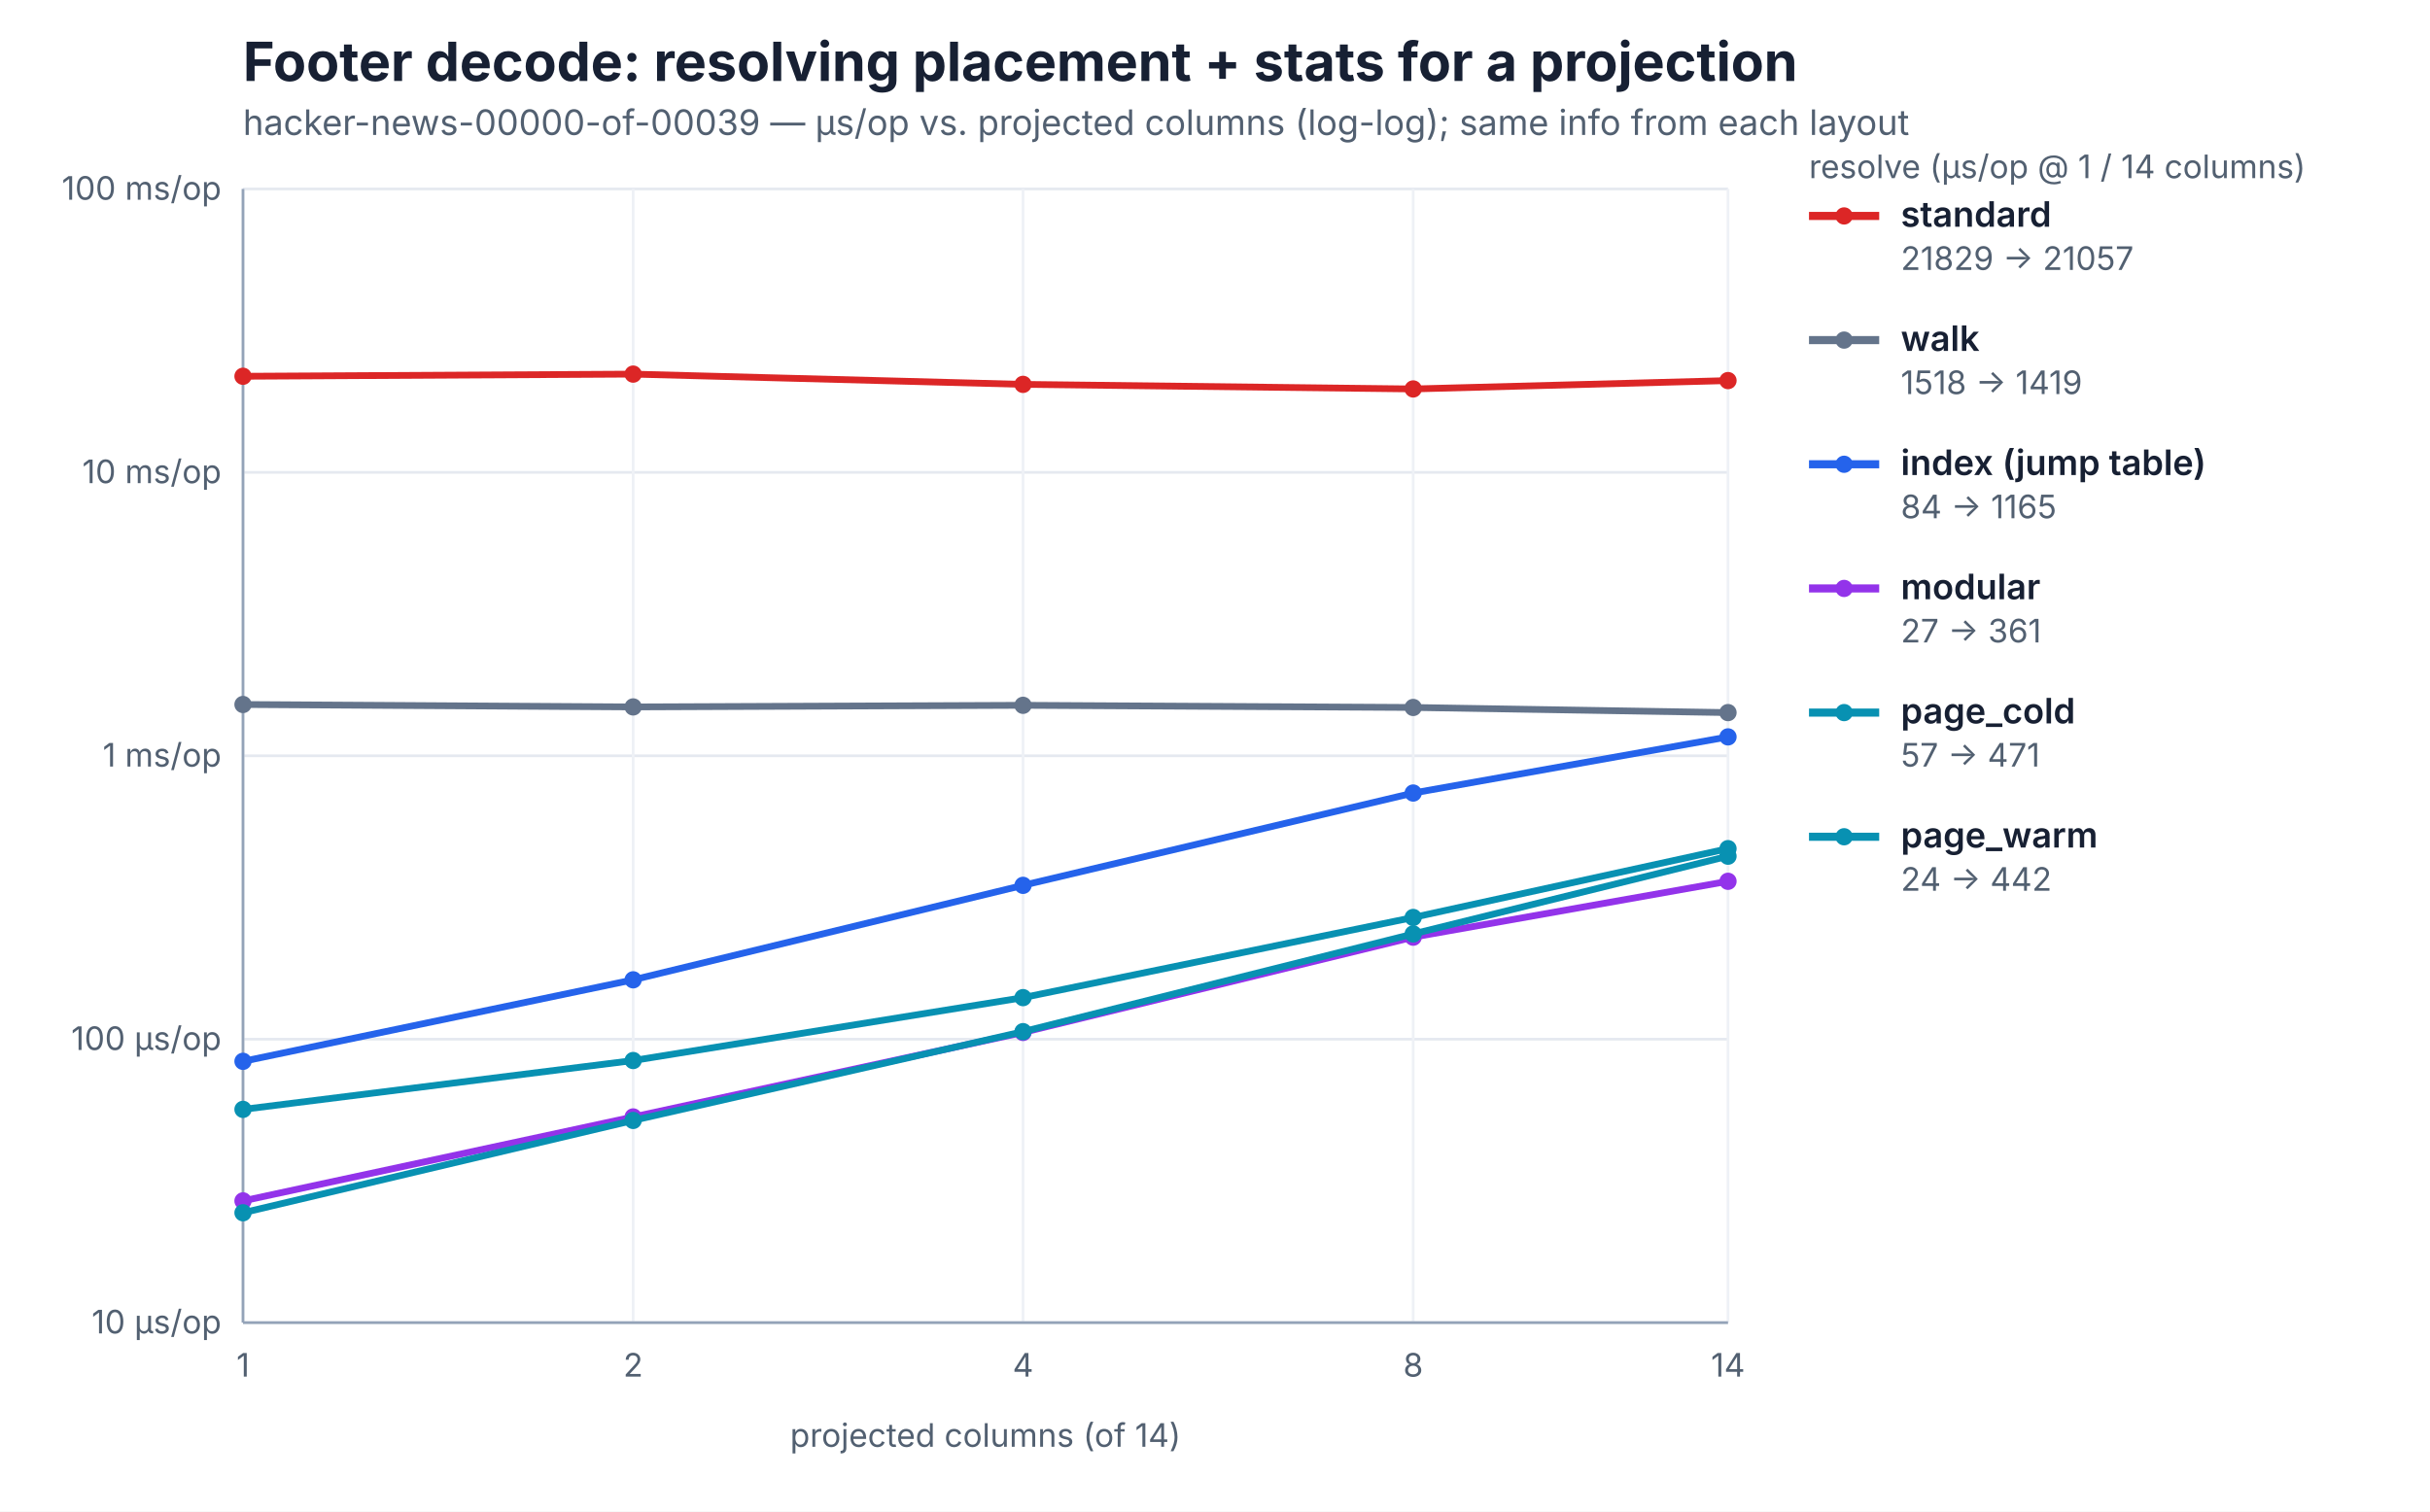
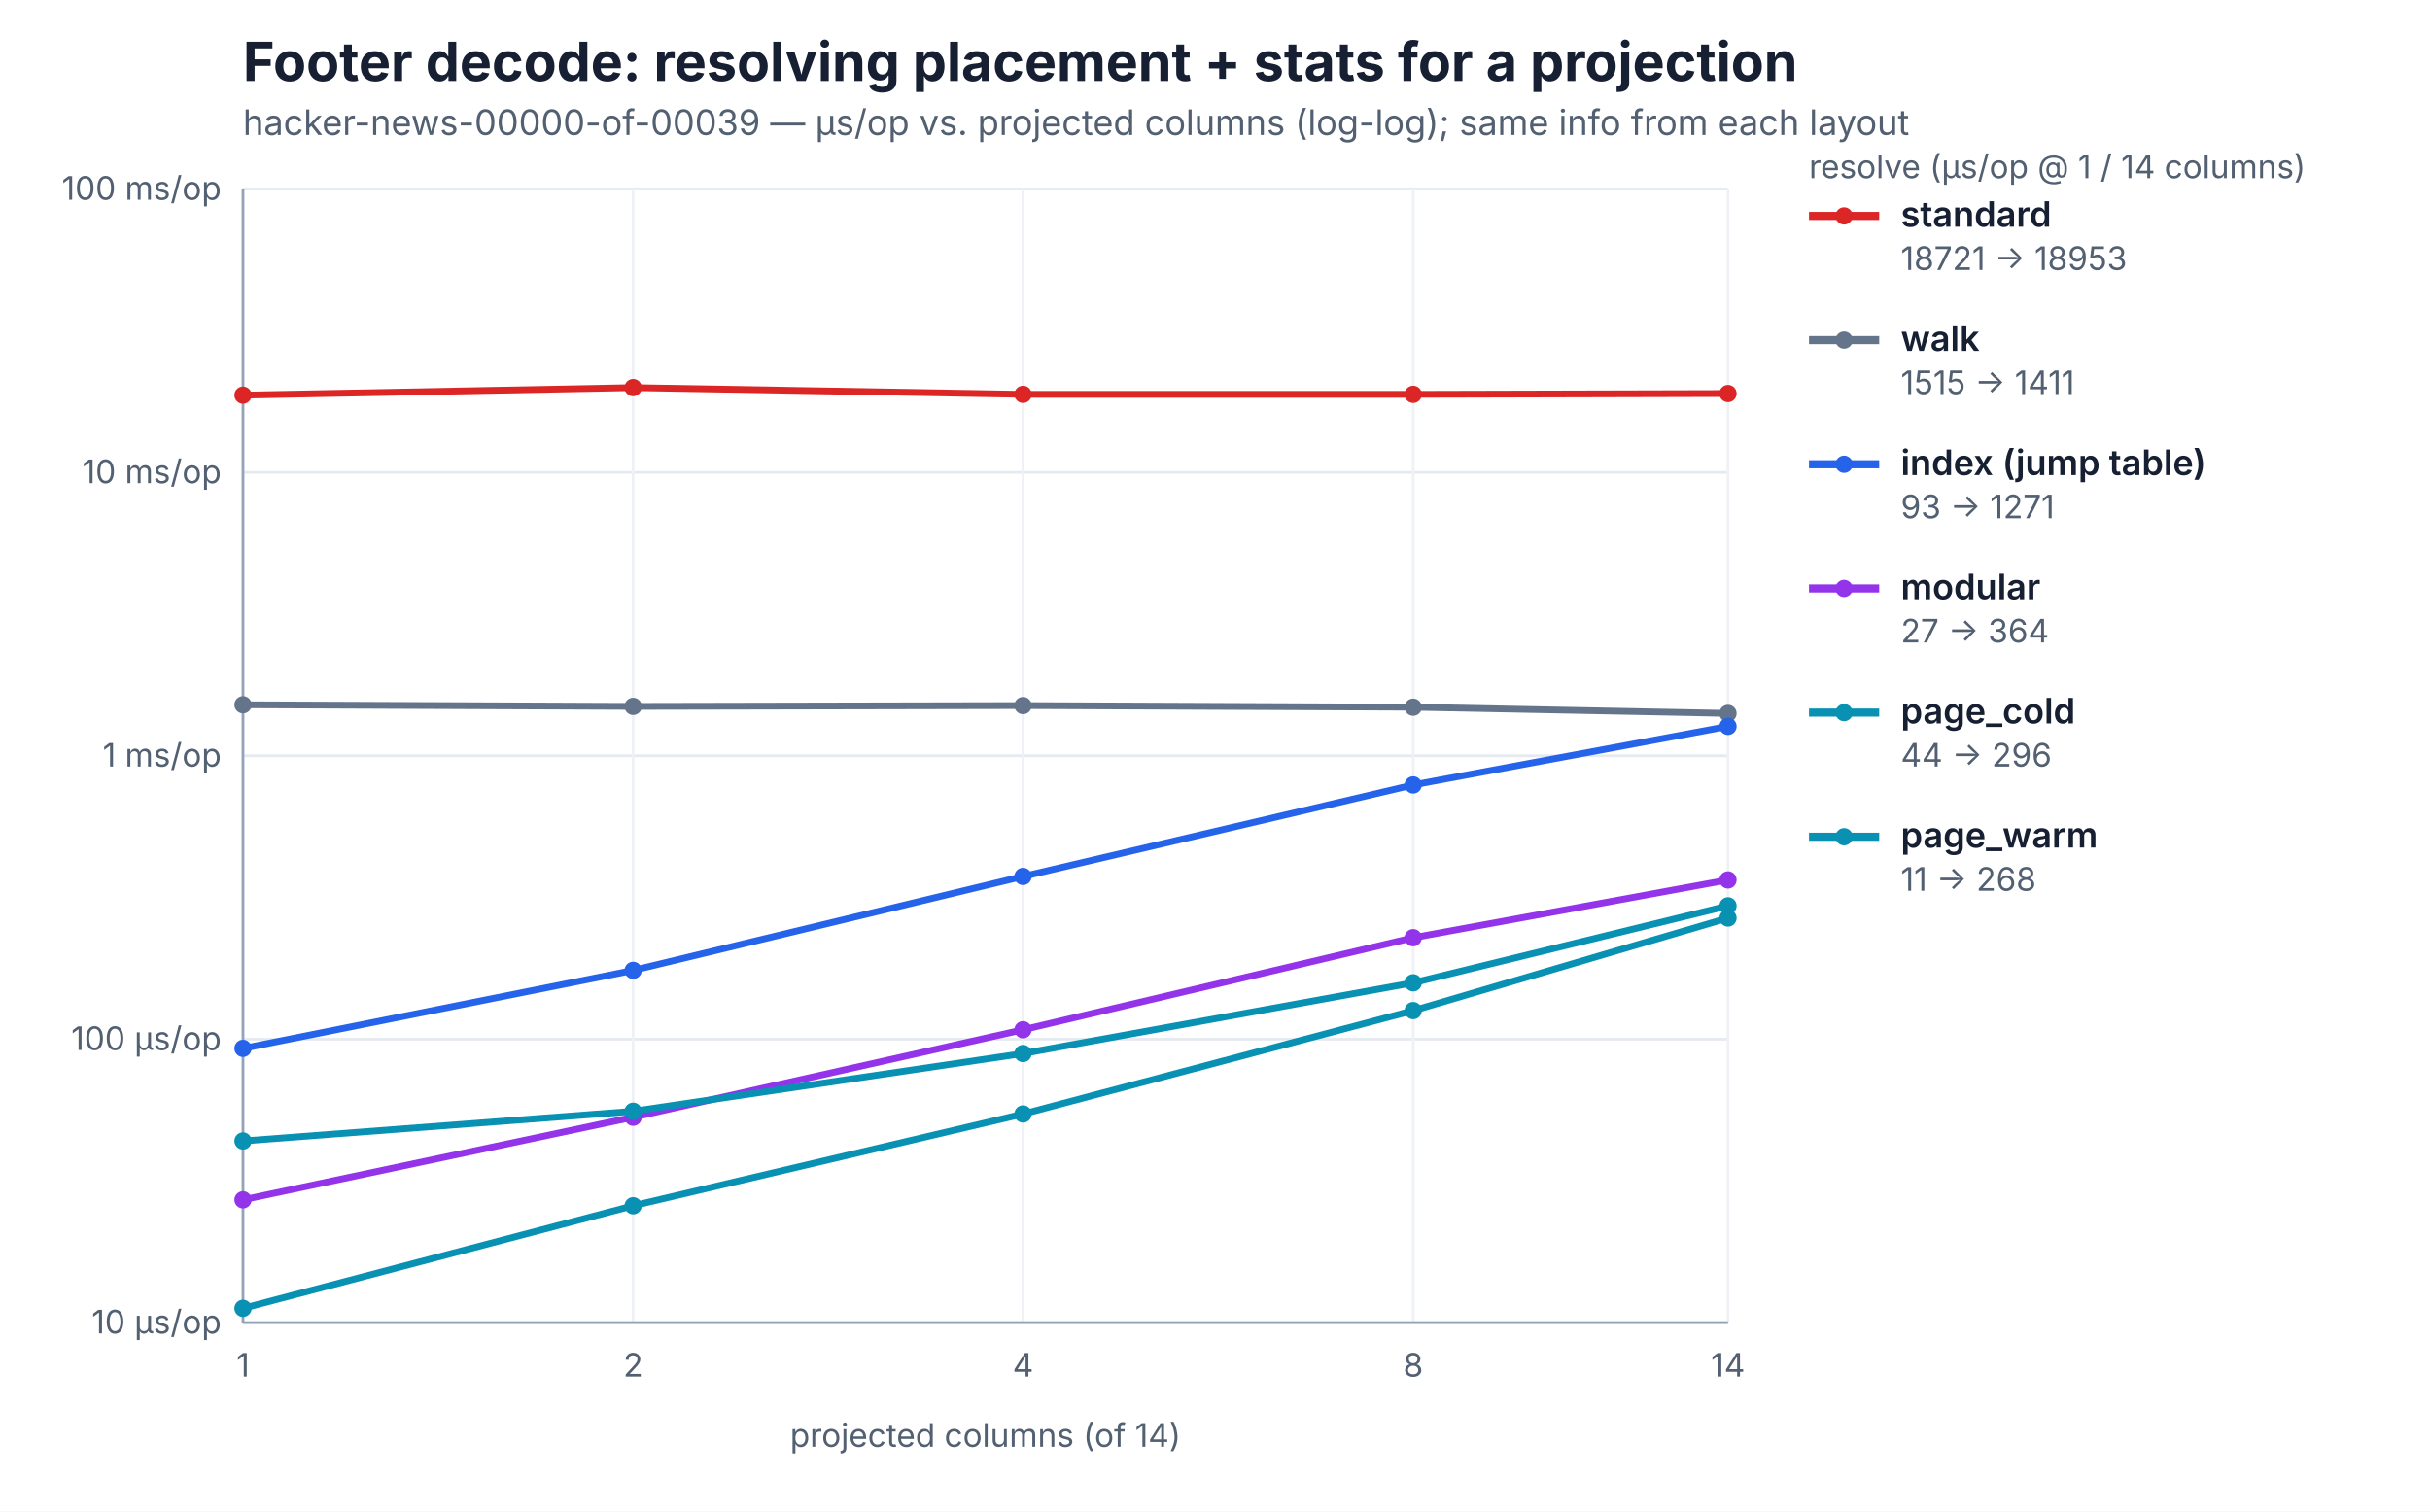
<svg xmlns="http://www.w3.org/2000/svg" width="900" height="560" viewBox="0 0 900 560">
  <rect width="100%" height="100%" fill="#ffffff" />
  <style>text{font-family:system-ui,-apple-system,sans-serif;fill:#172033}.title{font-size:20px;font-weight:700}.sub{font-size:13px;fill:#526071}.ax{font-size:12px;fill:#526071}.leg{font-size:13px;font-weight:600}</style>
  <text class="title" x="90" y="30">Footer decode: resolving placement + stats for a projection</text>
  <text class="sub" x="90" y="50">hacker-news-00000-of-00039  —  µs/op vs. projected columns (log-log); same info from each layout</text>
  <line x1="90" y1="490.0" x2="640" y2="490.0" stroke="#e5e9f0" />
  <text class="ax" x="82" y="494.0" text-anchor="end">10 µs/op</text>
  <line x1="90" y1="385.0" x2="640" y2="385.0" stroke="#e5e9f0" />
  <text class="ax" x="82" y="389.0" text-anchor="end">100 µs/op</text>
  <line x1="90" y1="280.0" x2="640" y2="280.0" stroke="#e5e9f0" />
  <text class="ax" x="82" y="284.0" text-anchor="end">1 ms/op</text>
  <line x1="90" y1="175.0" x2="640" y2="175.0" stroke="#e5e9f0" />
  <text class="ax" x="82" y="179.0" text-anchor="end">10 ms/op</text>
  <line x1="90" y1="70.0" x2="640" y2="70.0" stroke="#e5e9f0" />
  <text class="ax" x="82" y="74.0" text-anchor="end">100 ms/op</text>
  <line x1="90.0" y1="70" x2="90.0" y2="490" stroke="#eef1f6" />
  <text class="ax" x="90.0" y="510" text-anchor="middle">1</text>
  <line x1="234.5" y1="70" x2="234.5" y2="490" stroke="#eef1f6" />
  <text class="ax" x="234.5" y="510" text-anchor="middle">2</text>
  <line x1="378.9" y1="70" x2="378.9" y2="490" stroke="#eef1f6" />
  <text class="ax" x="378.9" y="510" text-anchor="middle">4</text>
  <line x1="523.4" y1="70" x2="523.4" y2="490" stroke="#eef1f6" />
  <text class="ax" x="523.4" y="510" text-anchor="middle">8</text>
  <line x1="640.0" y1="70" x2="640.0" y2="490" stroke="#eef1f6" />
  <text class="ax" x="640.0" y="510" text-anchor="middle">14</text>
  <text class="ax" x="365.0" y="536" text-anchor="middle">projected columns (of 14)</text>
  <line x1="90" y1="70" x2="90" y2="490" stroke="#94a3b8" />
  <line x1="90" y1="490" x2="640" y2="490" stroke="#94a3b8" />
-   <polyline points="90.0,139.4 234.5,138.6 378.9,142.4 523.4,144.1 640.0,141.0" fill="none" stroke="#dc2626" stroke-width="2.5" />
-   <circle cx="90.0" cy="139.4" r="3.2" fill="#dc2626" />
-   <circle cx="234.5" cy="138.6" r="3.2" fill="#dc2626" />
-   <circle cx="378.9" cy="142.4" r="3.2" fill="#dc2626" />
-   <circle cx="523.4" cy="144.1" r="3.2" fill="#dc2626" />
-   <circle cx="640.0" cy="141.0" r="3.2" fill="#dc2626" />
-   <polyline points="90.0,261.0 234.5,261.9 378.9,261.3 523.4,262.1 640.0,264.0" fill="none" stroke="#64748b" stroke-width="2.5" />
-   <circle cx="90.0" cy="261.0" r="3.2" fill="#64748b" />
-   <circle cx="234.5" cy="261.9" r="3.2" fill="#64748b" />
-   <circle cx="378.9" cy="261.3" r="3.2" fill="#64748b" />
-   <circle cx="523.4" cy="262.1" r="3.2" fill="#64748b" />
-   <circle cx="640.0" cy="264.0" r="3.2" fill="#64748b" />
-   <polyline points="90.0,393.2 234.5,363.0 378.9,328.0 523.4,293.8 640.0,273.0" fill="none" stroke="#2563eb" stroke-width="2.5" />
-   <circle cx="90.0" cy="393.2" r="3.2" fill="#2563eb" />
-   <circle cx="234.5" cy="363.0" r="3.2" fill="#2563eb" />
-   <circle cx="378.9" cy="328.0" r="3.2" fill="#2563eb" />
-   <circle cx="523.4" cy="293.8" r="3.2" fill="#2563eb" />
-   <circle cx="640.0" cy="273.0" r="3.2" fill="#2563eb" />
-   <polyline points="90.0,444.9 234.5,413.8 378.9,382.5 523.4,347.2 640.0,326.5" fill="none" stroke="#9333ea" stroke-width="2.5" />
-   <circle cx="90.0" cy="444.9" r="3.2" fill="#9333ea" />
-   <circle cx="234.5" cy="413.8" r="3.2" fill="#9333ea" />
-   <circle cx="378.9" cy="382.5" r="3.2" fill="#9333ea" />
-   <circle cx="523.4" cy="347.2" r="3.2" fill="#9333ea" />
-   <circle cx="640.0" cy="326.5" r="3.2" fill="#9333ea" />
-   <polyline points="90.0,411.0 234.5,392.9 378.9,369.6 523.4,339.9 640.0,314.4" fill="none" stroke="#0891b2" stroke-width="2.5" />
-   <circle cx="90.0" cy="411.0" r="3.2" fill="#0891b2" />
-   <circle cx="234.5" cy="392.9" r="3.2" fill="#0891b2" />
-   <circle cx="378.9" cy="369.6" r="3.2" fill="#0891b2" />
-   <circle cx="523.4" cy="339.9" r="3.2" fill="#0891b2" />
-   <circle cx="640.0" cy="314.4" r="3.2" fill="#0891b2" />
-   <polyline points="90.0,449.3 234.5,415.1 378.9,382.2 523.4,346.0 640.0,317.2" fill="none" stroke="#0891b2" stroke-width="2.5" />
-   <circle cx="90.0" cy="449.3" r="3.2" fill="#0891b2" />
-   <circle cx="234.5" cy="415.1" r="3.2" fill="#0891b2" />
-   <circle cx="378.9" cy="382.2" r="3.2" fill="#0891b2" />
-   <circle cx="523.4" cy="346.0" r="3.2" fill="#0891b2" />
-   <circle cx="640.0" cy="317.2" r="3.2" fill="#0891b2" />
+   <polyline points="90.0,146.4 234.5,143.6 378.9,146.1 523.4,146.1 640.0,145.8" fill="none" stroke="#dc2626" stroke-width="2.5" />
+   <circle cx="90.0" cy="146.4" r="3.2" fill="#dc2626" />
+   <circle cx="234.5" cy="143.6" r="3.2" fill="#dc2626" />
+   <circle cx="378.9" cy="146.1" r="3.2" fill="#dc2626" />
+   <circle cx="523.4" cy="146.1" r="3.2" fill="#dc2626" />
+   <circle cx="640.0" cy="145.8" r="3.2" fill="#dc2626" />
+   <polyline points="90.0,261.1 234.5,261.7 378.9,261.4 523.4,262.0 640.0,264.3" fill="none" stroke="#64748b" stroke-width="2.5" />
+   <circle cx="90.0" cy="261.1" r="3.2" fill="#64748b" />
+   <circle cx="234.5" cy="261.7" r="3.2" fill="#64748b" />
+   <circle cx="378.9" cy="261.4" r="3.2" fill="#64748b" />
+   <circle cx="523.4" cy="262.0" r="3.2" fill="#64748b" />
+   <circle cx="640.0" cy="264.3" r="3.2" fill="#64748b" />
+   <polyline points="90.0,388.4 234.5,359.5 378.9,324.7 523.4,290.8 640.0,269.1" fill="none" stroke="#2563eb" stroke-width="2.5" />
+   <circle cx="90.0" cy="388.4" r="3.2" fill="#2563eb" />
+   <circle cx="234.5" cy="359.5" r="3.2" fill="#2563eb" />
+   <circle cx="378.9" cy="324.7" r="3.2" fill="#2563eb" />
+   <circle cx="523.4" cy="290.8" r="3.2" fill="#2563eb" />
+   <circle cx="640.0" cy="269.1" r="3.2" fill="#2563eb" />
+   <polyline points="90.0,444.5 234.5,413.9 378.9,381.5 523.4,347.4 640.0,326.0" fill="none" stroke="#9333ea" stroke-width="2.5" />
+   <circle cx="90.0" cy="444.5" r="3.2" fill="#9333ea" />
+   <circle cx="234.5" cy="413.9" r="3.2" fill="#9333ea" />
+   <circle cx="378.9" cy="381.5" r="3.2" fill="#9333ea" />
+   <circle cx="523.4" cy="347.4" r="3.2" fill="#9333ea" />
+   <circle cx="640.0" cy="326.0" r="3.2" fill="#9333ea" />
+   <polyline points="90.0,422.7 234.5,411.7 378.9,390.3 523.4,364.1 640.0,335.6" fill="none" stroke="#0891b2" stroke-width="2.5" />
+   <circle cx="90.0" cy="422.7" r="3.2" fill="#0891b2" />
+   <circle cx="234.5" cy="411.7" r="3.2" fill="#0891b2" />
+   <circle cx="378.9" cy="390.3" r="3.2" fill="#0891b2" />
+   <circle cx="523.4" cy="364.1" r="3.2" fill="#0891b2" />
+   <circle cx="640.0" cy="335.6" r="3.2" fill="#0891b2" />
+   <polyline points="90.0,484.7 234.5,446.7 378.9,412.7 523.4,374.4 640.0,340.1" fill="none" stroke="#0891b2" stroke-width="2.5" />
+   <circle cx="90.0" cy="484.7" r="3.2" fill="#0891b2" />
+   <circle cx="234.5" cy="446.7" r="3.2" fill="#0891b2" />
+   <circle cx="378.9" cy="412.7" r="3.2" fill="#0891b2" />
+   <circle cx="523.4" cy="374.4" r="3.2" fill="#0891b2" />
+   <circle cx="640.0" cy="340.1" r="3.2" fill="#0891b2" />
  <text class="ax" x="670" y="66">resolve (µs/op @ 1 / 14 columns)</text>
  <line x1="670" y1="80.0" x2="696" y2="80.0" stroke="#dc2626" stroke-width="3" />
  <circle cx="683" cy="80.0" r="3.2" fill="#dc2626" />
  <text class="leg" x="704" y="84.0" fill="#dc2626">standard</text>
-   <text class="ax" x="704" y="100.0">21829 → 21057</text>
+   <text class="ax" x="704" y="100.0">18721 → 18953</text>
  <line x1="670" y1="126.0" x2="696" y2="126.0" stroke="#64748b" stroke-width="3" />
  <circle cx="683" cy="126.0" r="3.2" fill="#64748b" />
  <text class="leg" x="704" y="130.0" fill="#64748b">walk</text>
-   <text class="ax" x="704" y="146.0">1518 → 1419</text>
+   <text class="ax" x="704" y="146.0">1515 → 1411</text>
  <line x1="670" y1="172.0" x2="696" y2="172.0" stroke="#2563eb" stroke-width="3" />
  <circle cx="683" cy="172.0" r="3.2" fill="#2563eb" />
  <text class="leg" x="704" y="176.0" fill="#2563eb">index (jump table)</text>
-   <text class="ax" x="704" y="192.0">84 → 1165</text>
+   <text class="ax" x="704" y="192.0">93 → 1271</text>
  <line x1="670" y1="218.0" x2="696" y2="218.0" stroke="#9333ea" stroke-width="3" />
  <circle cx="683" cy="218.0" r="3.2" fill="#9333ea" />
  <text class="leg" x="704" y="222.0" fill="#9333ea">modular</text>
-   <text class="ax" x="704" y="238.0">27 → 361</text>
+   <text class="ax" x="704" y="238.0">27 → 364</text>
  <line x1="670" y1="264.0" x2="696" y2="264.0" stroke="#0891b2" stroke-width="3" />
  <circle cx="683" cy="264.0" r="3.2" fill="#0891b2" />
  <text class="leg" x="704" y="268.0" fill="#0891b2">page_cold</text>
-   <text class="ax" x="704" y="284.0">57 → 471</text>
+   <text class="ax" x="704" y="284.0">44 → 296</text>
  <line x1="670" y1="310.0" x2="696" y2="310.0" stroke="#0891b2" stroke-width="3" />
  <circle cx="683" cy="310.0" r="3.2" fill="#0891b2" />
  <text class="leg" x="704" y="314.0" fill="#0891b2">page_warm</text>
-   <text class="ax" x="704" y="330.0">24 → 442</text>
+   <text class="ax" x="704" y="330.0">11 → 268</text>
</svg>
